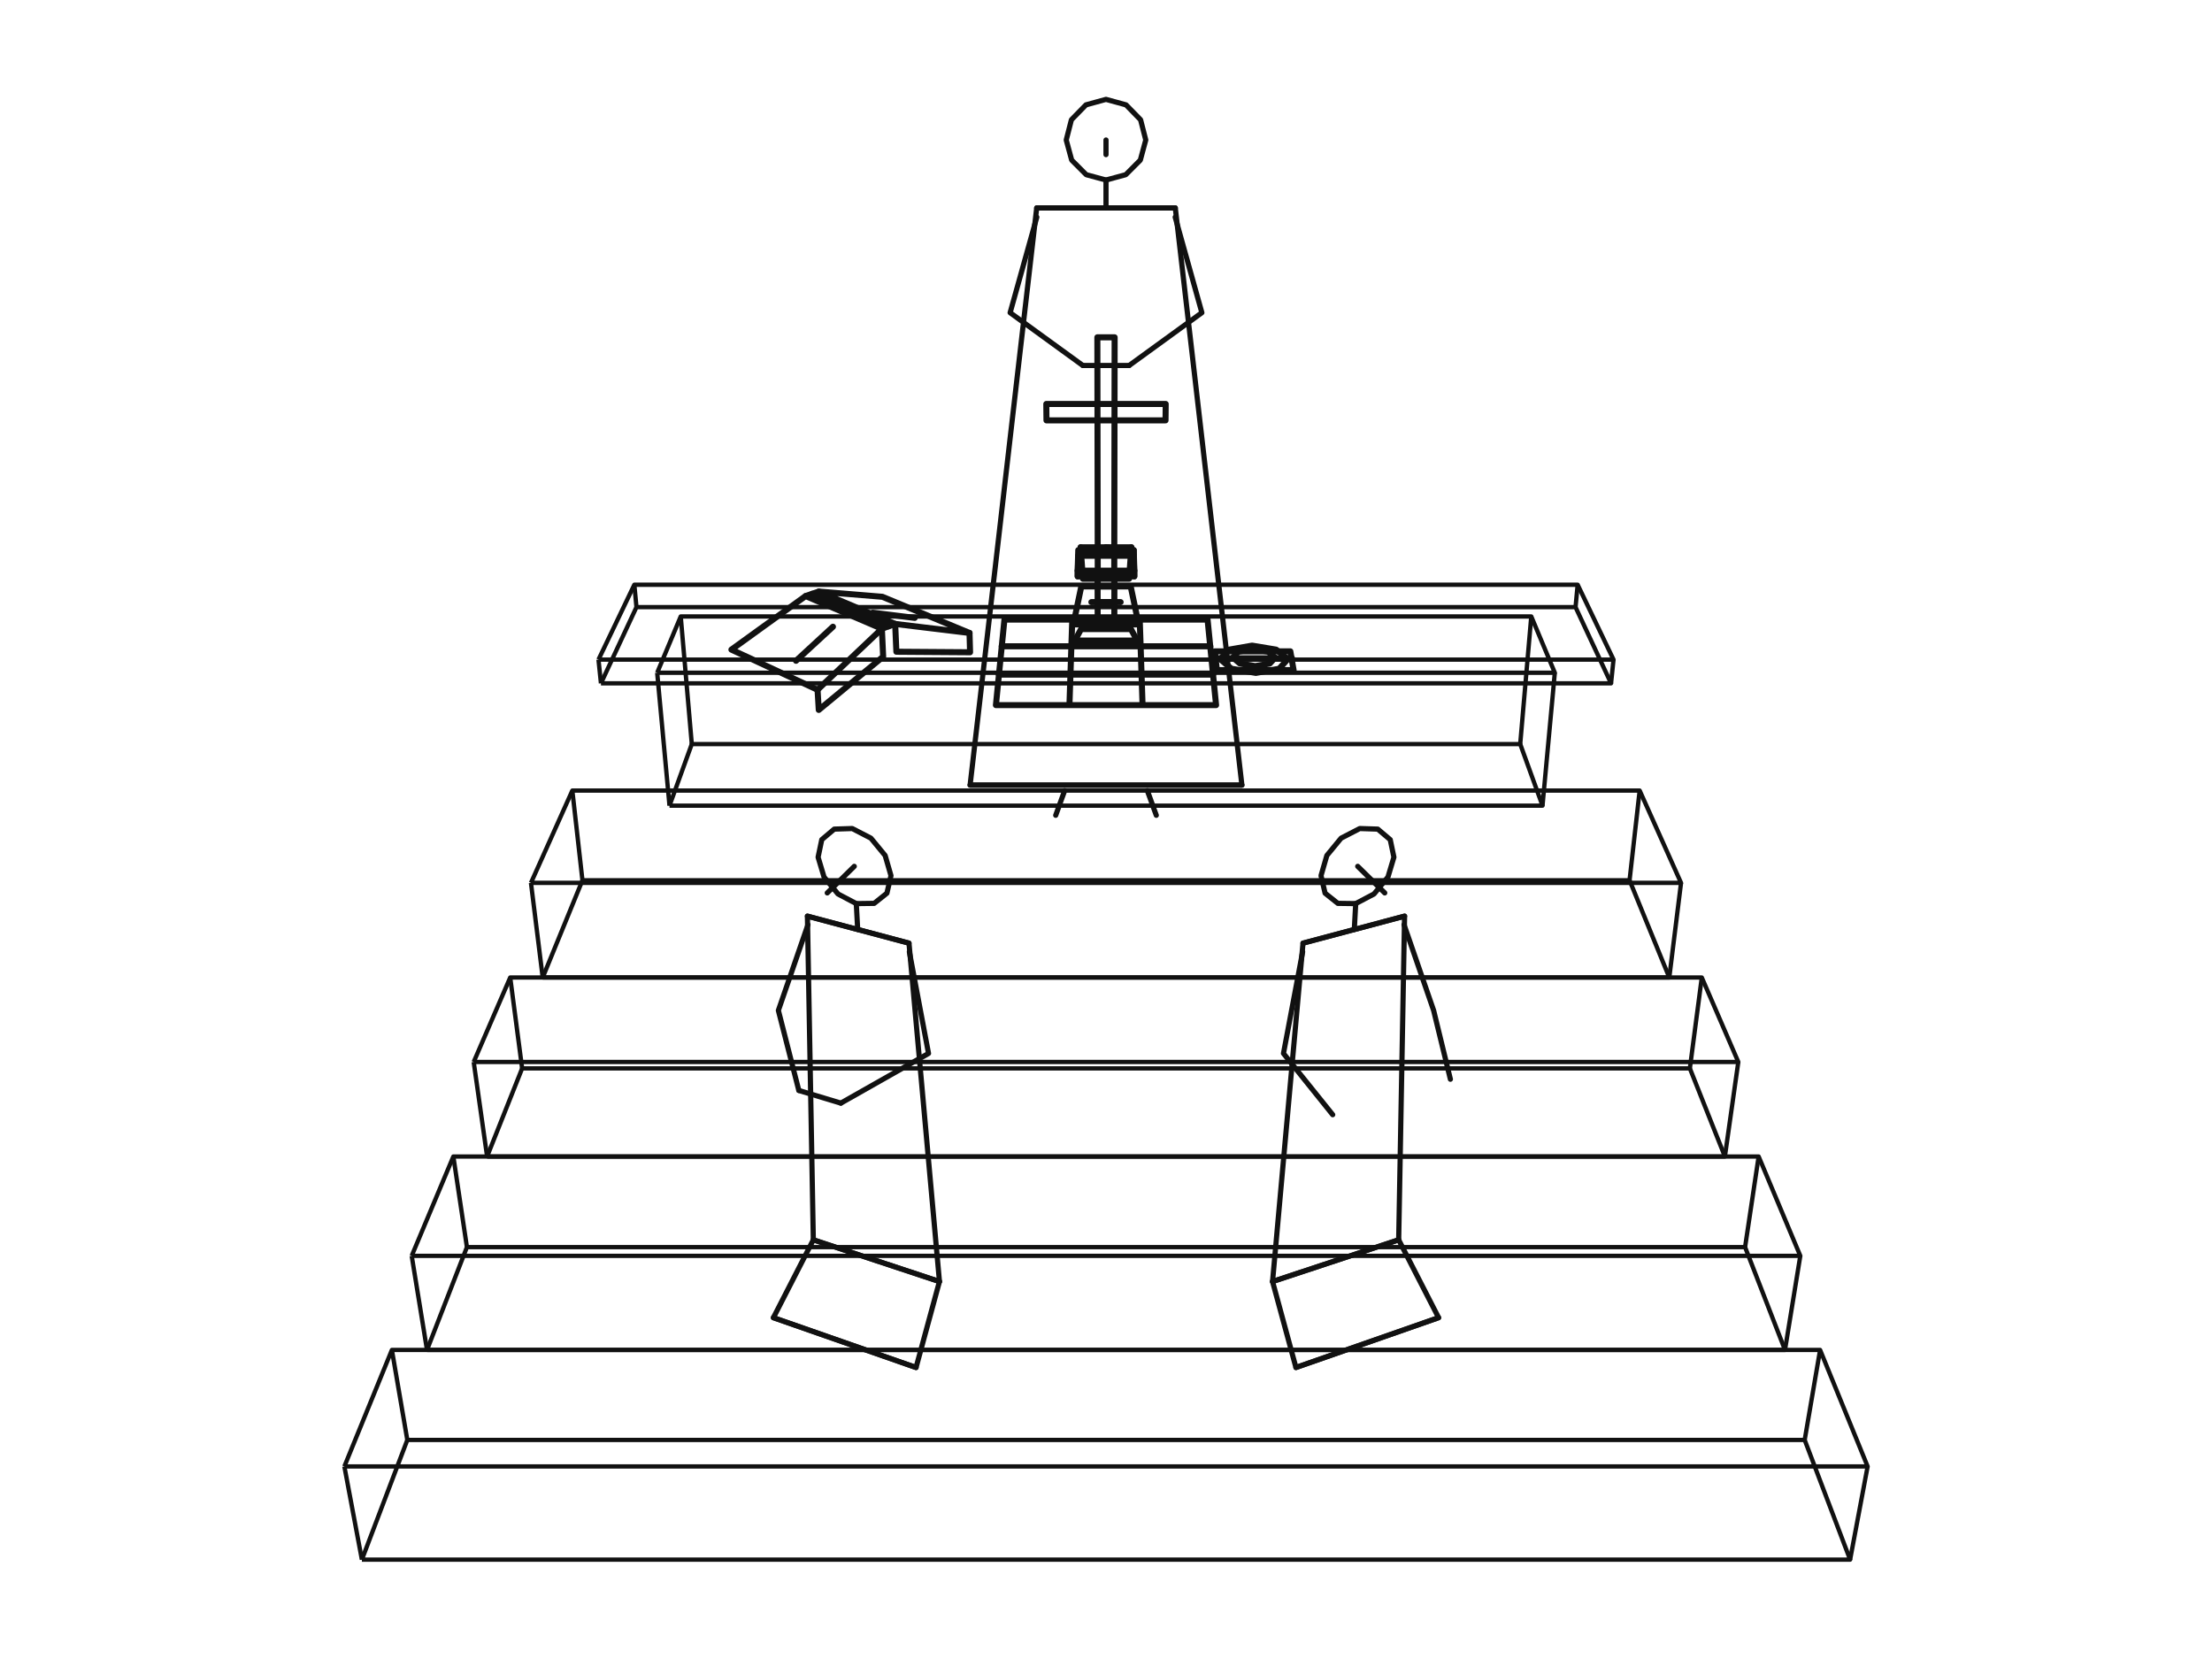
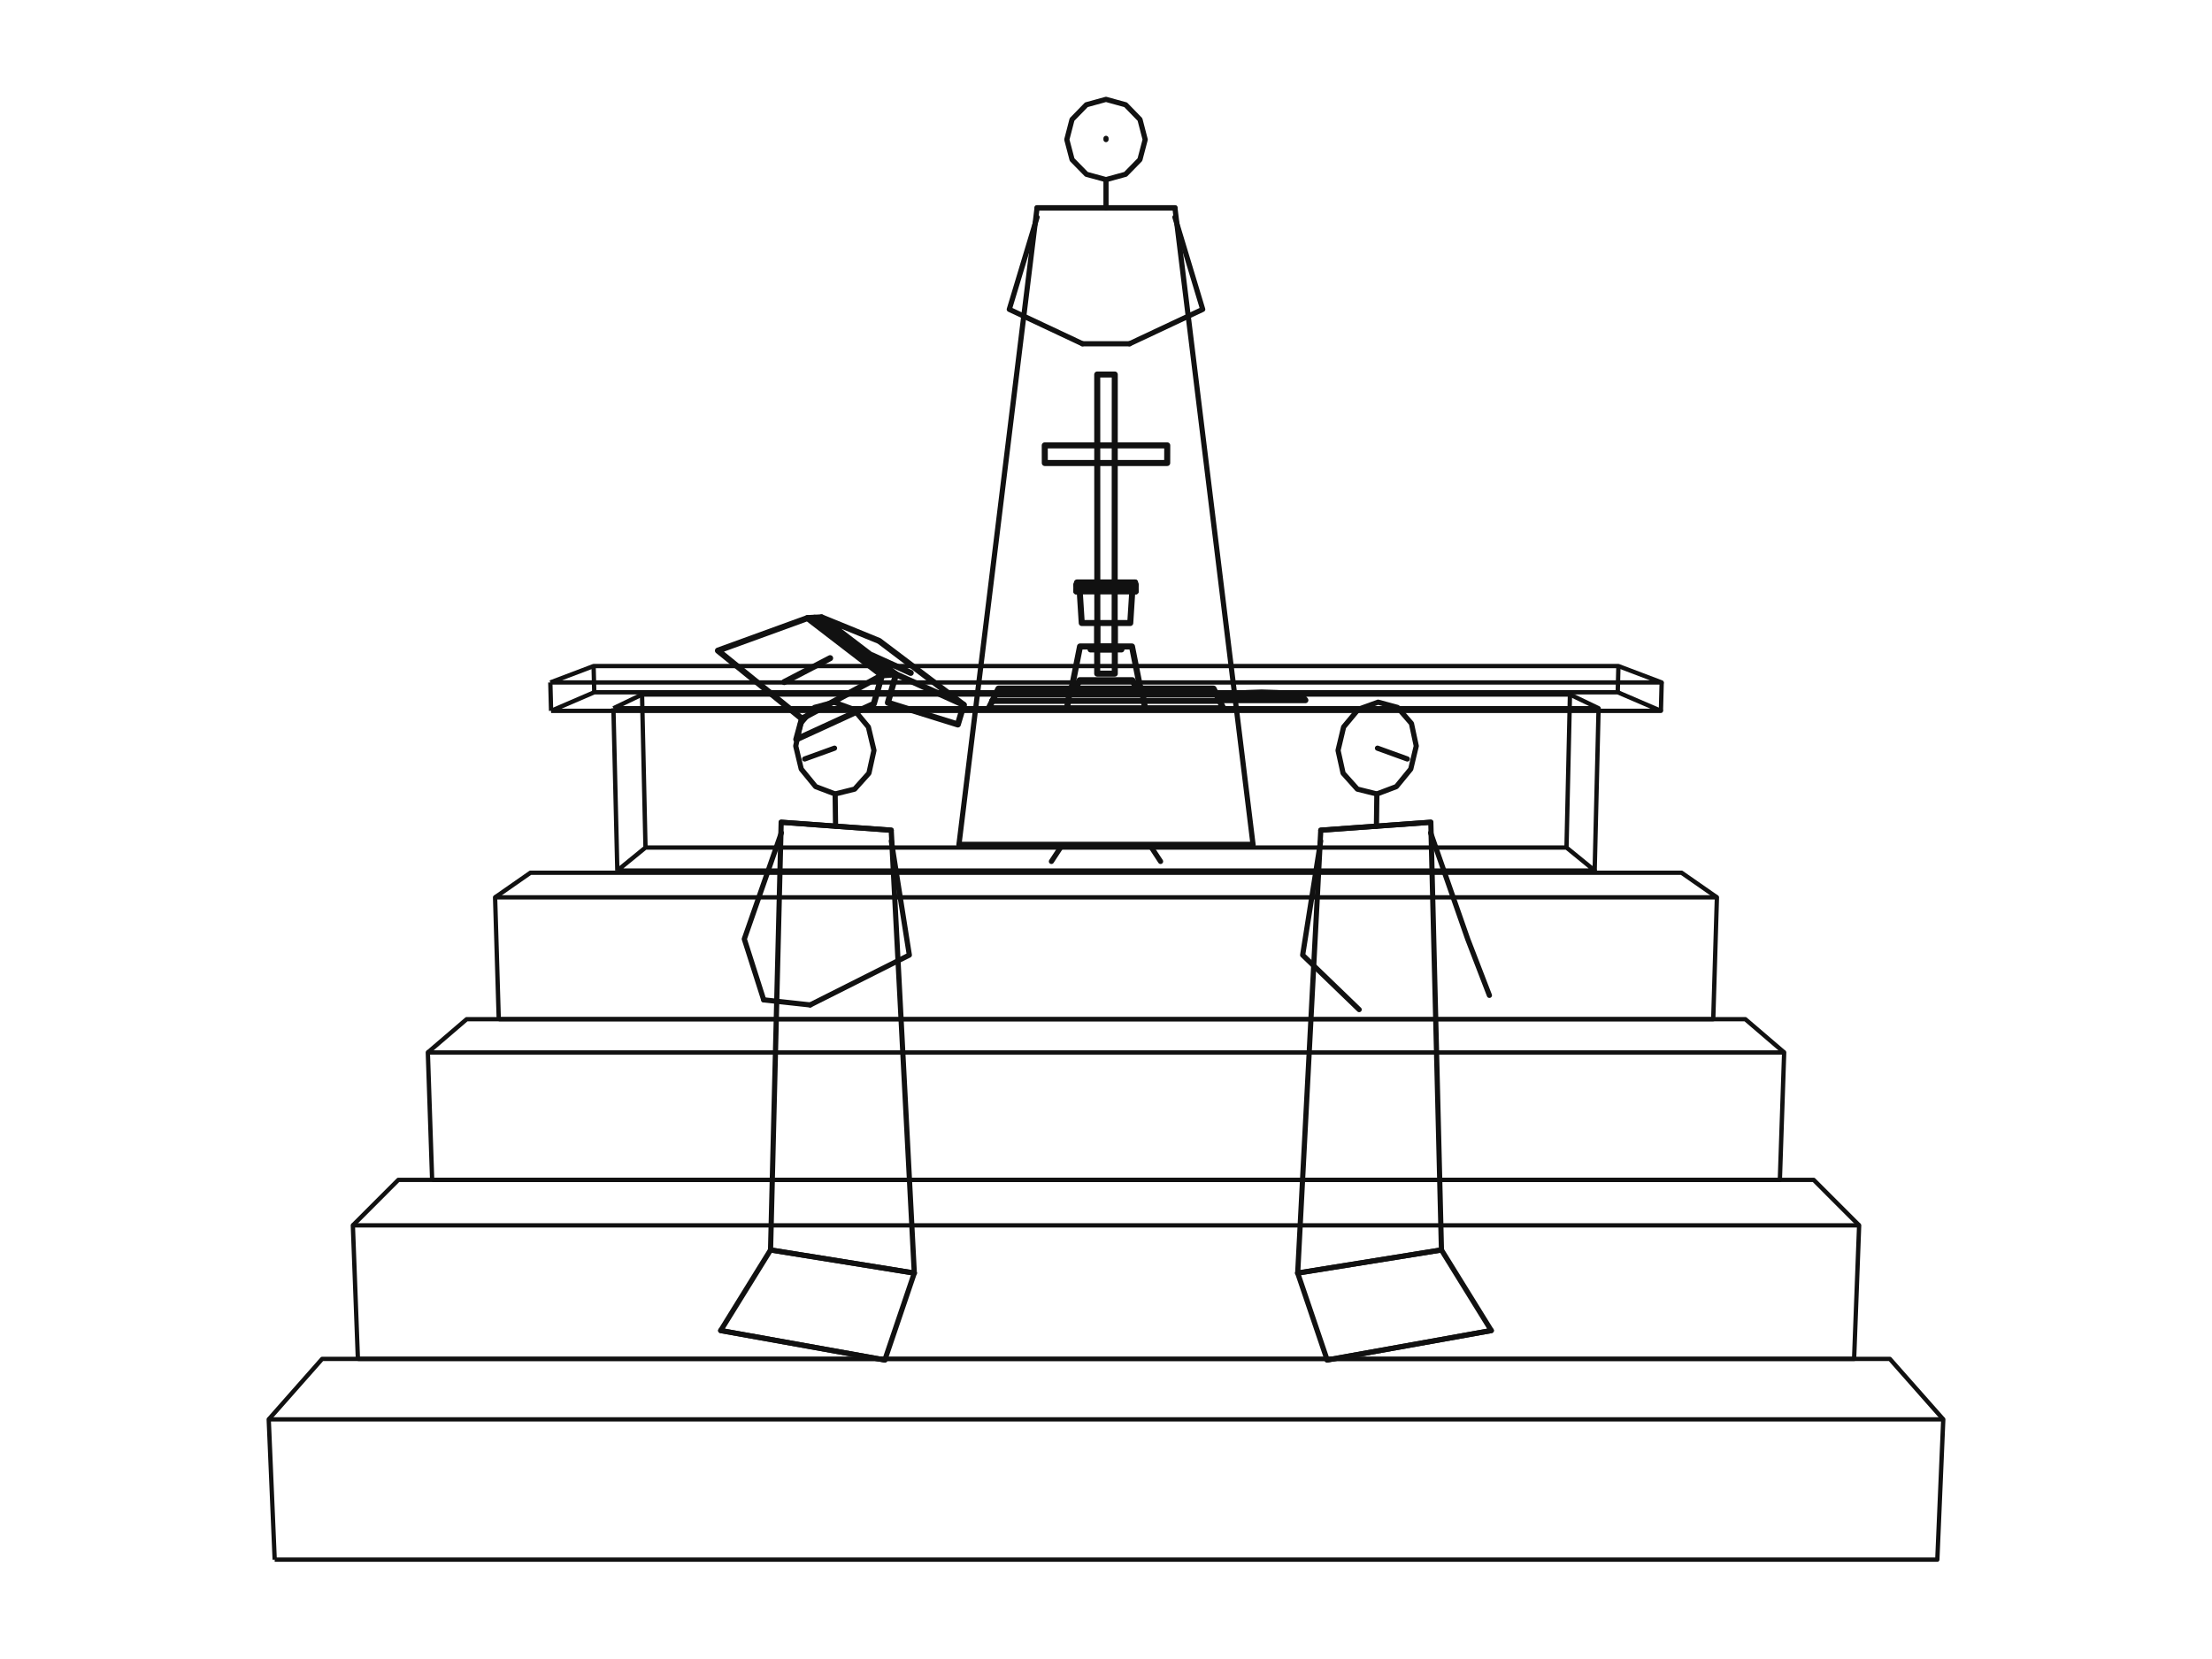
<svg xmlns="http://www.w3.org/2000/svg" width="1024" height="768" viewBox="0 0 1024 768">
  <rect width="100%" height="100%" fill="#ffffff" />
  <style>svg{background:#fff}.g{fill:none;stroke:#111;stroke-width:2.8;stroke-linejoin:round;stroke-linecap:round}.arch{fill:none;stroke:#111;stroke-width:2.0;stroke-linejoin:round}.fig{fill:none;stroke:#111;stroke-width:2.4;stroke-linejoin:round;stroke-linecap:round}</style>
  <g transform="translate(0,0)">
-     <path class="arch" d="M703.75,344.45 L708.87,285.38" />
-     <path class="arch" d="M320.25,344.45 L315.13,285.38" />
-     <path class="arch" d="M729.36,281.06 L730.35,270.69" />
-     <path class="arch" d="M294.64,281.06 L293.65,270.69" />
-     <path class="arch" d="M754.37,407.52 L759.05,365.98" />
-     <path class="arch" d="M269.63,407.52 L264.95,365.98" />
-     <path class="arch" d="M309.93,372.96 L714.07,372.96 L703.75,344.45 L320.25,344.45 L309.93,372.96" />
-     <path class="g" d="M527.12,289.04 L496.88,289.04" />
-     <path class="g" d="M527.12,289.04 L523.43,271.47 L500.57,271.47 L496.88,289.04 L527.12,289.04" />
-     <path class="fig" d="M449.09,363.45 L574.91,363.45" />
-     <path class="g" d="M497.60,296.53 L500.46,291.22 L523.54,291.22 L526.40,296.53 L497.60,296.53" />
-     <path class="fig" d="M492.85,366.04 L488.72,377.42" />
-     <path class="fig" d="M531.15,366.04 L535.28,377.42" />
-     <path class="g" d="M508.13,278.74 L508.15,288.56 L515.85,288.56 L515.87,278.74" />
-     <path class="g" d="M463.73,299.18 L560.27,299.18" />
-     <path class="g" d="M505.23,278.74 L518.77,278.74" />
-     <path class="arch" d="M304.23,311.43 L719.77,311.43 L708.87,285.38 L315.13,285.38 L304.23,311.43" />
-     <path class="g" d="M508.11,267.93 L508.13,278.74 L515.87,278.74 L515.89,267.93" />
-     <path class="arch" d="M278.20,316.33 L745.80,316.33 L729.36,281.06 L294.64,281.06 L278.20,316.33" />
-     <path class="g" d="M515.81,271.47 L516.00,156.15 L508.00,156.15 L508.19,271.47 L515.81,271.47" />
-     <path class="g" d="M448.82,293.01 L414.40,288.84 L379.06,273.85 L408.48,276.27 L448.82,293.01" />
-     <path class="g" d="M372.94,275.93 L379.06,273.85" />
-     <path class="g" d="M423.46,286.04 L403.98,283.62" />
-     <path class="arch" d="M251.24,452.52 L772.76,452.52 L754.37,407.52 L269.63,407.52 L251.24,452.52" />
-     <path class="arch" d="M277.06,305.35 L746.94,305.35 L730.35,270.69 L293.65,270.69 L277.06,305.35" />
-     <path class="g" d="M500.26,253.35 L501.31,267.93 L522.69,267.93 L523.74,253.35" />
-     <path class="arch" d="M309.93,372.96 L304.23,311.43" />
-     <path class="arch" d="M714.07,372.96 L719.77,311.43" />
-     <path class="g" d="M500.26,253.35 L523.74,253.35" />
-     <path class="g" d="M495.08,326.24 L496.39,286.66" />
-     <path class="g" d="M528.92,326.24 L527.61,286.66" />
-     <path class="g" d="M562.89,304.76 L598.13,304.76" />
-     <path class="g" d="M581.08,308.37 L587.80,307.17 L590.31,304.40 L586.95,301.65 L579.97,300.49 L573.32,301.65 L570.73,304.40 L574.02,307.17 L581.08,308.37" />
-     <path class="g" d="M581.39,311.51 L592.18,309.58 L596.15,305.12 L590.75,300.73 L579.63,298.88 L569.02,300.73 L564.84,305.12 L570.06,309.58 L581.39,311.51" />
-     <path class="g" d="M563.32,310.22 L598.85,310.22 L597.33,301.52 L562.42,301.52 L563.32,310.22" />
-     <path class="g" d="M500.22,254.91 L512.00,255.48 L523.78,254.91 L512.00,253.29" />
-     <path class="g" d="M539.56,194.60 L484.44,194.60 L484.36,187.01 L539.64,187.01 L539.56,194.60" />
-     <path class="g" d="M448.82,293.01 L449.07,301.95 L414.96,301.71 L414.40,288.84" />
-     <path class="g" d="M461.04,326.42 L562.96,326.42 L559.02,286.83 L464.98,286.83 L461.04,326.42" />
-     <path class="g" d="M524.83,257.27 L524.84,254.68" />
-     <path class="g" d="M411.33,289.95 L376.00,274.89" />
-     <path class="g" d="M462.42,312.30 L561.58,312.30" />
-     <path class="arch" d="M782.29,494.59 L787.81,452.52" />
-     <path class="arch" d="M241.71,494.59 L236.19,452.52" />
-     <path class="arch" d="M245.80,408.70 L778.20,408.70 L759.05,365.98 L264.95,365.98 L245.80,408.70" />
-     <path class="g" d="M498.90,266.81 L525.10,266.81 L524.83,257.27 L499.17,257.27 L498.90,266.81" />
-     <path class="g" d="M368.50,305.90 L385.60,290.13" />
-     <path class="g" d="M498.88,264.18 L525.12,264.18 L524.84,254.68 L499.16,254.68 L498.88,264.18" />
-     <path class="arch" d="M278.20,316.33 L277.06,305.35" />
-     <path class="arch" d="M745.80,316.33 L746.94,305.35" />
-     <path class="g" d="M408.25,291.06 L414.40,288.84" />
-     <path class="g" d="M378.47,319.32 L408.25,291.06 L372.94,275.93 L338.59,300.73 L378.47,319.32" />
-     <path class="g" d="M498.90,266.81 L498.88,264.18" />
-     <path class="g" d="M525.10,266.81 L525.12,264.18" />
-     <path class="arch" d="M251.24,452.52 L245.80,408.70" />
-     <path class="arch" d="M772.76,452.52 L778.20,408.70" />
-     <path class="g" d="M378.47,319.32 L379.03,328.64 L408.84,303.98 L408.25,291.06" />
-     <path class="arch" d="M225.50,535.38 L798.50,535.38 L782.29,494.59 L241.71,494.59 L225.50,535.38" />
-     <path class="fig" d="M479.92,96.25 L449.09,363.45 L574.91,363.45 L544.08,96.25 L479.92,96.25" />
-     <path class="arch" d="M807.85,577.33 L814.13,535.38" />
-     <path class="arch" d="M216.15,577.33 L209.87,535.38" />
-     <path class="arch" d="M219.29,491.61 L804.71,491.61 L787.81,452.52 L236.19,452.52 L219.29,491.61" />
-     <path class="arch" d="M225.50,535.38 L219.29,491.61" />
-     <path class="arch" d="M798.50,535.38 L804.71,491.61" />
-     <path class="arch" d="M197.68,624.93 L826.32,624.93 L807.85,577.33 L216.15,577.33 L197.68,624.93" />
-     <path class="fig" d="M479.97,100.53 L467.62,144.75 L501.27,169.19" />
-     <path class="fig" d="M544.03,100.53 L556.38,144.75 L522.73,169.19" />
-     <path class="fig" d="M589.10,593.26 L647.49,573.95" />
-     <path class="fig" d="M376.51,573.95 L434.90,593.26" />
-     <path class="fig" d="M479.92,96.25 L544.08,96.25" />
-     <path class="arch" d="M835.44,666.60 L842.58,624.93" />
-     <path class="arch" d="M188.56,666.60 L181.42,624.93" />
-     <path class="fig" d="M512.00,96.25 L512.00,83.34" />
-     <path class="fig" d="M589.10,593.26 L599.93,633.06 L665.97,609.99 L647.49,573.95" />
-     <path class="fig" d="M376.51,573.95 L358.03,609.99 L424.07,633.06 L434.90,593.26" />
-     <path class="fig" d="M501.27,169.19 L522.73,169.19" />
-     <path class="fig" d="M599.93,633.06 L665.97,609.99" />
-     <path class="fig" d="M358.03,609.99 L424.07,633.06" />
-     <path class="arch" d="M190.59,581.37 L833.41,581.37 L814.13,535.38 L209.87,535.38 L190.59,581.37" />
-     <path class="fig" d="M530.41,64.81 L528.01,55.44 L521.27,48.54 L512.00,46.00 L502.73,48.54 L495.99,55.44 L493.59,64.81 L496.11,74.11 L502.85,80.87 L512.00,83.34 L521.15,80.87 L527.89,74.11 L530.41,64.81" />
-     <path class="fig" d="M512.00,64.81 L512.00,71.58" />
-     <path class="arch" d="M197.68,624.93 L190.59,581.37" />
-     <path class="arch" d="M826.32,624.93 L833.41,581.37" />
-     <path class="arch" d="M167.53,722.00 L856.47,722.00 L835.44,666.60 L188.56,666.60 L167.53,722.00" />
-     <path class="fig" d="M373.78,424.11 L376.51,573.95 L434.90,593.26 L420.80,436.61 L373.78,424.11" />
-     <path class="fig" d="M603.20,436.61 L589.10,593.26 L647.49,573.95 L650.22,424.11 L603.20,436.61" />
-     <path class="arch" d="M159.42,678.86 L864.58,678.86 L842.58,624.93 L181.42,624.93 L159.42,678.86" />
-     <path class="fig" d="M649.97,428.06 L663.67,467.76 L671.43,499.61" />
-     <path class="fig" d="M374.03,428.06 L360.33,467.76 L369.80,504.80" />
-     <path class="arch" d="M167.53,722.00 L159.42,678.86" />
-     <path class="arch" d="M856.47,722.00 L864.58,678.86" />
-     <path class="fig" d="M603.20,436.61 L650.22,424.11" />
-     <path class="fig" d="M373.78,424.11 L420.80,436.61" />
-     <path class="fig" d="M369.80,504.80 L389.25,510.67" />
-     <path class="fig" d="M626.95,430.30 L627.60,418.30" />
-     <path class="fig" d="M397.05,430.30 L396.40,418.30" />
-     <path class="fig" d="M420.97,440.61 L429.84,487.67 L389.25,510.67" />
-     <path class="fig" d="M603.03,440.61 L594.16,487.67 L616.95,516.03" />
-     <path class="fig" d="M645.28,396.82 L643.58,388.70 L637.81,383.82 L629.48,383.55 L620.83,388.02 L614.24,396.03 L611.54,405.37 L613.42,413.48 L619.31,418.19 L627.60,418.30 L636.07,413.84 L642.53,406.00 L645.28,396.82" />
-     <path class="fig" d="M412.46,405.37 L409.76,396.03 L403.17,388.02 L394.52,383.55 L386.19,383.82 L380.42,388.70 L378.72,396.82 L381.47,406.00 L387.93,413.84 L396.40,418.30 L404.69,418.19 L410.58,413.48 L412.46,405.37" />
-     <path class="fig" d="M628.53,401.06 L641.04,413.36" />
-     <path class="fig" d="M395.47,401.06 L382.96,413.36" />
+     <path class="g" d="M528.01,319.27 L495.99,319.27" />
+     <path class="g" d="M528.01,319.27 L524.03,299.27 L499.97,299.27 L495.99,319.27 L528.01,319.27" />
+     <path class="g" d="M516.01,299.27 L516.06,173.37 L507.94,173.37 L507.99,299.27 L516.01,299.27" />
+     <path class="g" d="M540.33,214.34 L483.67,214.34 L483.65,206.18 L540.35,206.18 L540.33,214.34" />
+     <path class="arch" d="M748.90,320.47 L749.21,308.34" />
+     <path class="arch" d="M275.10,320.47 L274.79,308.34" />
+     <path class="g" d="M496.74,320.99 L499.78,314.89 L524.22,314.89 L527.26,320.99 L496.74,320.99" />
+     <path class="arch" d="M725.18,392.36 L726.78,321.51" />
+     <path class="arch" d="M298.82,392.36 L297.22,321.51" />
+     <path class="g" d="M507.92,300.65 L507.93,311.85 L516.07,311.85 L516.08,300.65" />
+     <path class="g" d="M504.86,300.65 L519.14,300.65" />
+     <path class="g" d="M507.92,288.41 L507.92,300.65 L516.08,300.65 L516.08,288.41" />
+     <path class="g" d="M499.73,272.03 L500.77,288.41 L523.23,288.41 L524.27,272.03" />
+     <path class="g" d="M499.73,272.03 L524.27,272.03" />
+     <path class="g" d="M460.80,321.43 L563.20,321.43" />
+     <path class="g" d="M499.68,272.23 L512.00,272.31 L524.32,272.23 L512.00,271.11" />
+     <path class="g" d="M446.14,326.30 L414.79,312.15 L380.30,285.80 L406.98,296.70 L446.14,326.30" />
+     <path class="g" d="M421.60,311.50 L403.83,303.42" />
+     <path class="fig" d="M443.93,390.98 L580.07,390.98" />
+     <path class="g" d="M525.42,272.54 L525.43,269.64" />
+     <path class="g" d="M373.79,286.13 L380.30,285.80" />
+     <path class="g" d="M493.97,327.65 L495.47,318.57" />
+     <path class="g" d="M530.03,327.65 L528.53,318.57" />
+     <path class="g" d="M566.02,321.88 L603.42,321.88" />
+     <path class="g" d="M585.36,322.37 L592.49,322.09 L595.12,321.46 L591.52,320.84 L584.10,320.58 L577.06,320.84 L574.34,321.46 L577.85,322.09 L585.36,322.37" />
+     <path class="g" d="M585.74,323.76 L597.18,323.31 L601.34,322.29 L595.54,321.29 L583.72,320.87 L572.50,321.29 L568.10,322.29 L573.68,323.31 L585.74,323.76" />
+     <path class="g" d="M566.54,324.13 L604.29,324.13 L602.55,322.13 L565.50,322.13 L566.54,324.13" />
+     <path class="g" d="M446.14,326.30 L443.41,335.38 L411.03,325.30 L414.79,312.15" />
+     <path class="fig" d="M491.27,391.87 L486.74,398.78" />
+     <path class="fig" d="M532.73,391.87 L537.26,398.78" />
+     <path class="g" d="M498.27,273.78 L525.73,273.78 L525.42,272.54 L498.58,272.54 L498.27,273.78" />
+     <path class="g" d="M498.26,270.82 L525.74,270.82 L525.43,269.64 L498.57,269.64 L498.26,270.82" />
+     <path class="g" d="M457.71,327.87 L566.29,327.87 L561.78,318.77 L462.22,318.77 L457.71,327.87" />
+     <path class="g" d="M411.54,312.39 L377.05,285.97" />
+     <path class="fig" d="M480.09,96.20 L443.93,390.98 L580.07,390.98 L543.91,96.20 L480.09,96.20" />
+     <path class="arch" d="M285.78,403.00 L738.22,403.00 L725.18,392.36 L298.82,392.36 L285.78,403.00" />
+     <path class="g" d="M459.30,324.44 L564.70,324.44" />
+     <path class="g" d="M498.27,273.78 L498.26,270.82" />
+     <path class="g" d="M525.73,273.78 L525.74,270.82" />
+     <path class="arch" d="M283.97,327.87 L740.03,327.87 L726.78,321.51 L297.22,321.51 L283.97,327.87" />
+     <path class="arch" d="M255.11,329.07 L768.89,329.07 L748.90,320.47 L275.10,320.47 L255.11,329.07" />
+     <path class="g" d="M363.05,315.74 L384.29,304.69" />
+     <path class="arch" d="M254.76,315.93 L769.24,315.93 L749.21,308.34 L274.79,308.34 L254.76,315.93" />
+     <path class="fig" d="M480.09,96.20 L543.91,96.20" />
+     <path class="g" d="M408.27,312.63 L414.79,312.15" />
+     <path class="fig" d="M512.00,96.20 L512.00,83.16" />
+     <path class="fig" d="M530.14,64.61 L527.73,55.32 L521.09,48.50 L512.00,46.00 L502.91,48.50 L496.27,55.32 L493.86,64.61 L496.30,73.90 L502.94,80.68 L512.00,83.16 L521.06,80.68 L527.70,73.90 L530.14,64.61" />
+     <path class="g" d="M371.23,332.70 L408.27,312.63 L373.79,286.13 L332.35,301.19 L371.23,332.70" />
+     <path class="fig" d="M480.10,100.55 L467.23,143.21 L501.11,159.14" />
+     <path class="fig" d="M543.90,100.55 L556.77,143.21 L522.89,159.14" />
+     <path class="g" d="M371.23,332.70 L368.62,342.29 L404.52,325.83 L408.27,312.63" />
+     <path class="fig" d="M512.00,64.61 L512.00,64.05" />
+     <path class="arch" d="M285.78,403.00 L283.97,327.87" />
+     <path class="arch" d="M738.22,403.00 L740.03,327.87" />
+     <path class="fig" d="M501.11,159.14 L522.89,159.14" />
+     <path class="arch" d="M255.11,329.07 L254.76,315.93" />
+     <path class="arch" d="M768.89,329.07 L769.24,315.93" />
+     <path class="arch" d="M229.19,415.41 L245.56,404.01 L778.44,404.01 L794.81,415.41" />
+     <path class="arch" d="M230.89,471.81 L793.11,471.81 L794.81,415.41 L229.19,415.41 L230.89,471.81" />
+     <path class="arch" d="M198.06,487.21 L216.04,471.81 L807.96,471.81 L825.94,487.21" />
+     <path class="arch" d="M200.05,546.20 L823.95,546.20 L825.94,487.21 L198.06,487.21 L200.05,546.20" />
+     <path class="fig" d="M600.74,589.34 L667.29,578.64" />
+     <path class="fig" d="M356.71,578.64 L423.26,589.34" />
+     <path class="fig" d="M361.63,380.64 L356.71,578.64 L423.26,589.34 L412.57,384.32 L361.63,380.64" />
+     <path class="fig" d="M600.74,589.34 L614.39,629.58 L690.37,615.95 L667.29,578.64" />
+     <path class="fig" d="M356.71,578.64 L333.63,615.95 L409.61,629.58 L423.26,589.34" />
+     <path class="arch" d="M163.35,567.26 L184.39,546.20 L839.61,546.20 L860.65,567.26" />
+     <path class="fig" d="M611.43,384.32 L600.74,589.34 L667.29,578.64 L662.37,380.64 L611.43,384.32" />
+     <path class="fig" d="M662.29,385.54 L679.44,434.70 L689.49,460.78" />
+     <path class="fig" d="M361.71,385.54 L344.56,434.70 L353.54,462.86" />
+     <path class="fig" d="M611.43,384.32 L662.37,380.64" />
+     <path class="fig" d="M361.63,380.64 L412.57,384.32" />
+     <path class="fig" d="M637.19,382.46 L637.39,367.55" />
+     <path class="fig" d="M386.81,382.46 L386.61,367.55" />
+     <path class="fig" d="M614.39,629.58 L690.37,615.95" />
+     <path class="fig" d="M333.63,615.95 L409.61,629.58" />
+     <path class="fig" d="M655.63,345.34 L653.40,334.91 L646.95,327.48 L637.95,325.06 L628.81,328.36 L622.00,336.54 L619.42,347.38 L621.75,357.93 L628.35,365.30 L637.39,367.55 L646.42,364.14 L653.08,356.01 L655.63,345.34" />
+     <path class="fig" d="M404.58,347.38 L402.00,336.54 L395.19,328.36 L386.05,325.06 L377.05,327.48 L370.60,334.91 L368.37,345.34 L370.92,356.01 L377.58,364.14 L386.61,367.55 L395.65,365.30 L402.25,357.93 L404.58,347.38" />
+     <path class="fig" d="M637.67,346.35 L651.49,351.35" />
+     <path class="fig" d="M386.33,346.35 L372.51,351.35" />
+     <path class="fig" d="M412.62,389.33 L420.96,442.12 L375.06,465.21" />
+     <path class="arch" d="M165.68,629.08 L858.32,629.08 L860.65,567.26 L163.35,567.26 L165.68,629.08" />
+     <path class="fig" d="M611.38,389.33 L603.04,442.12 L629.20,467.37" />
+     <path class="fig" d="M353.54,462.86 L375.06,465.21" />
+     <path class="arch" d="M124.40,657.07 L149.13,629.08 L874.87,629.08 L899.60,657.07" />
+     <path class="arch" d="M127.16,722.00 L896.84,722.00 L899.60,657.07 L124.40,657.07 L127.16,722.00" />
  </g>
</svg>
